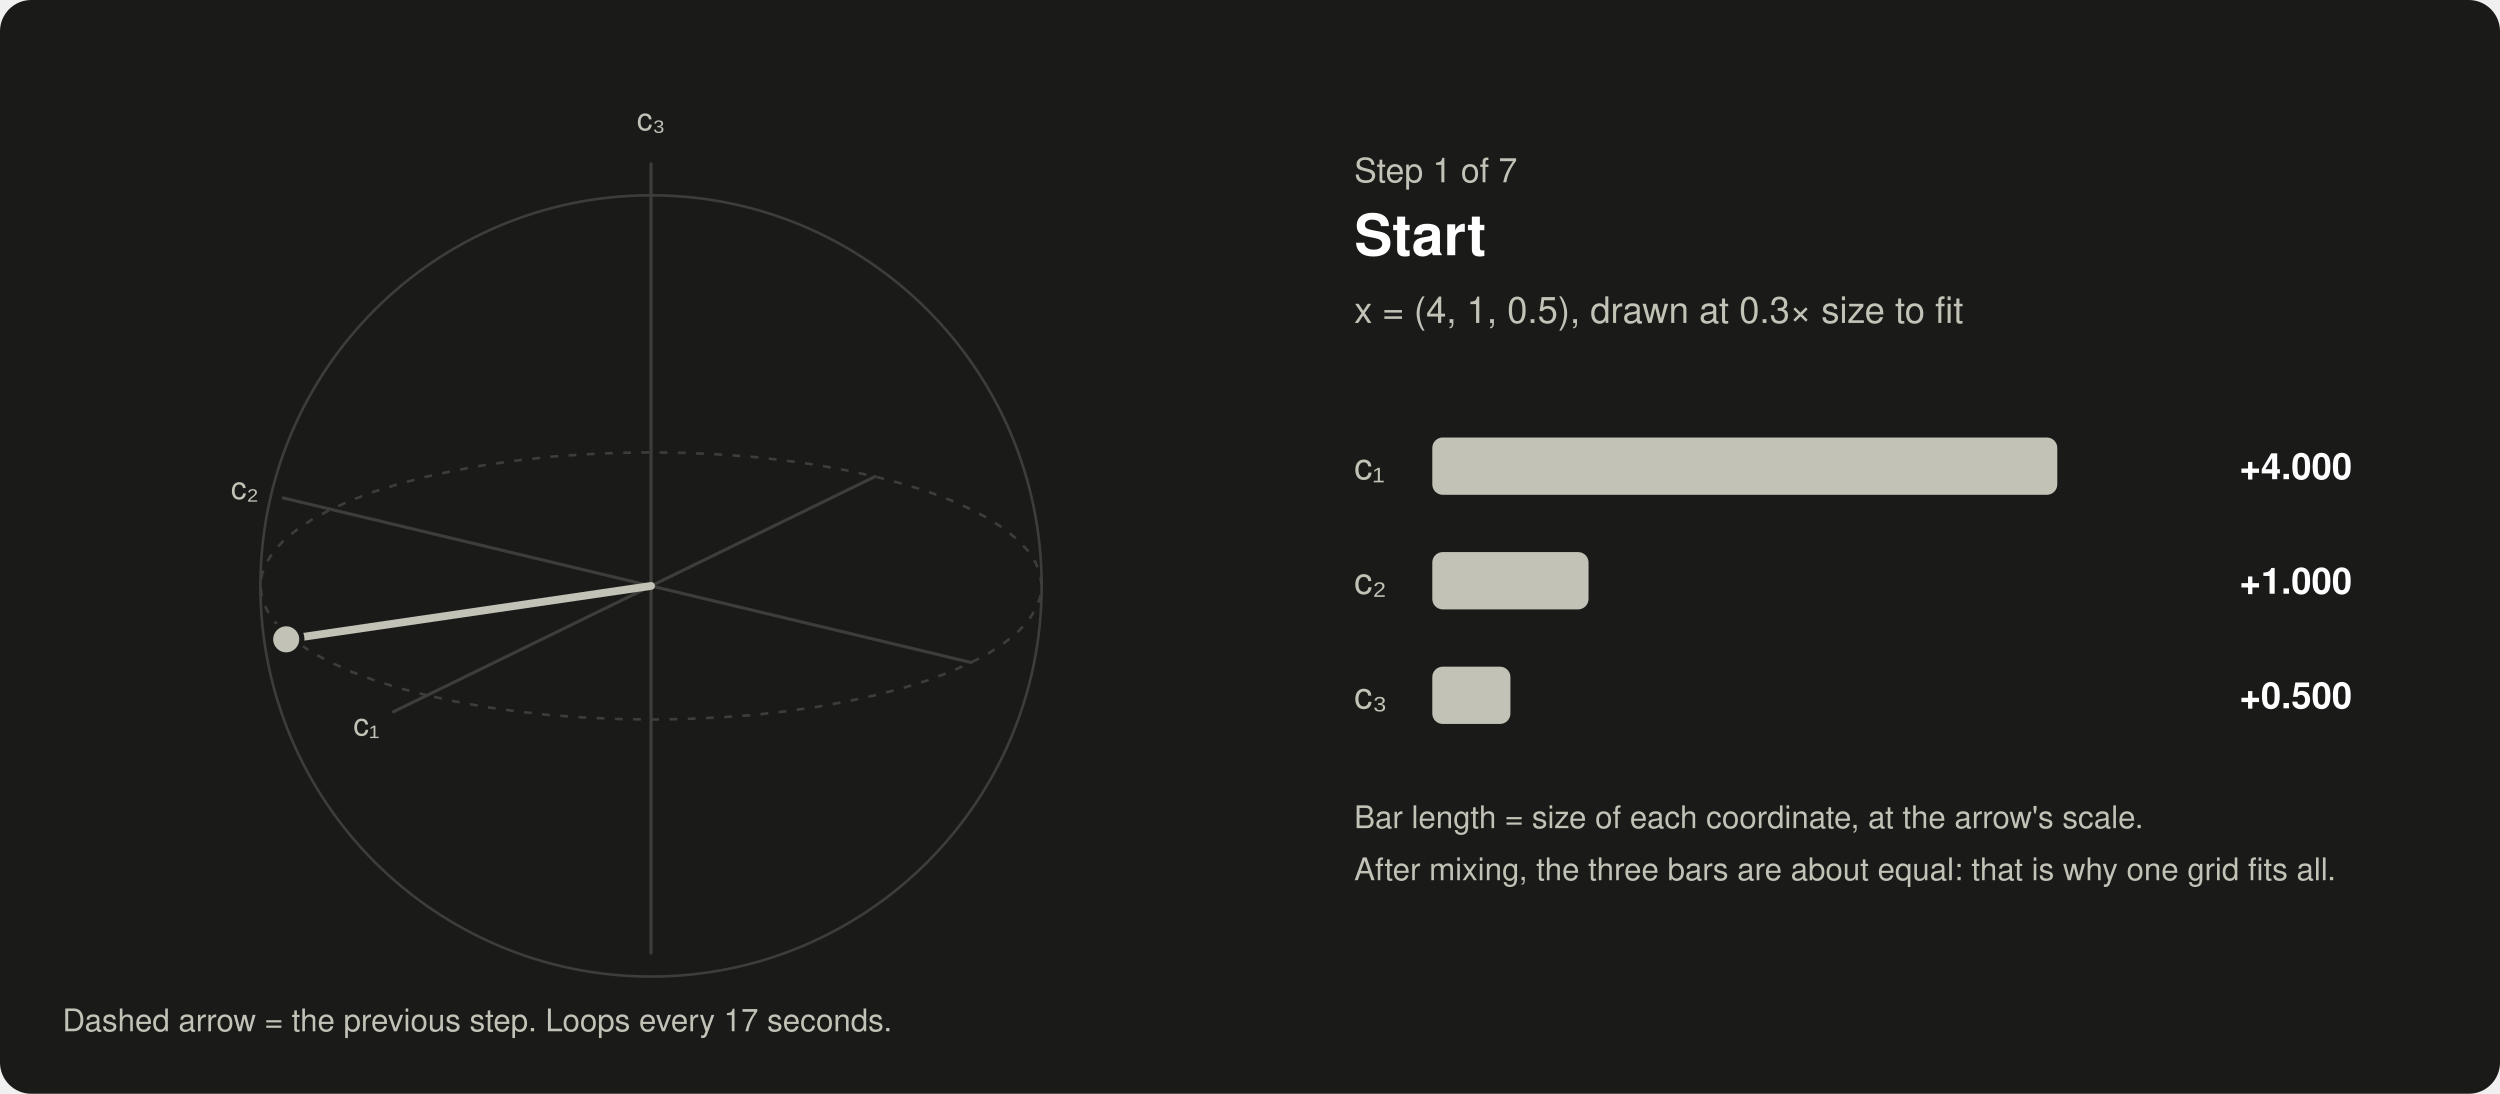
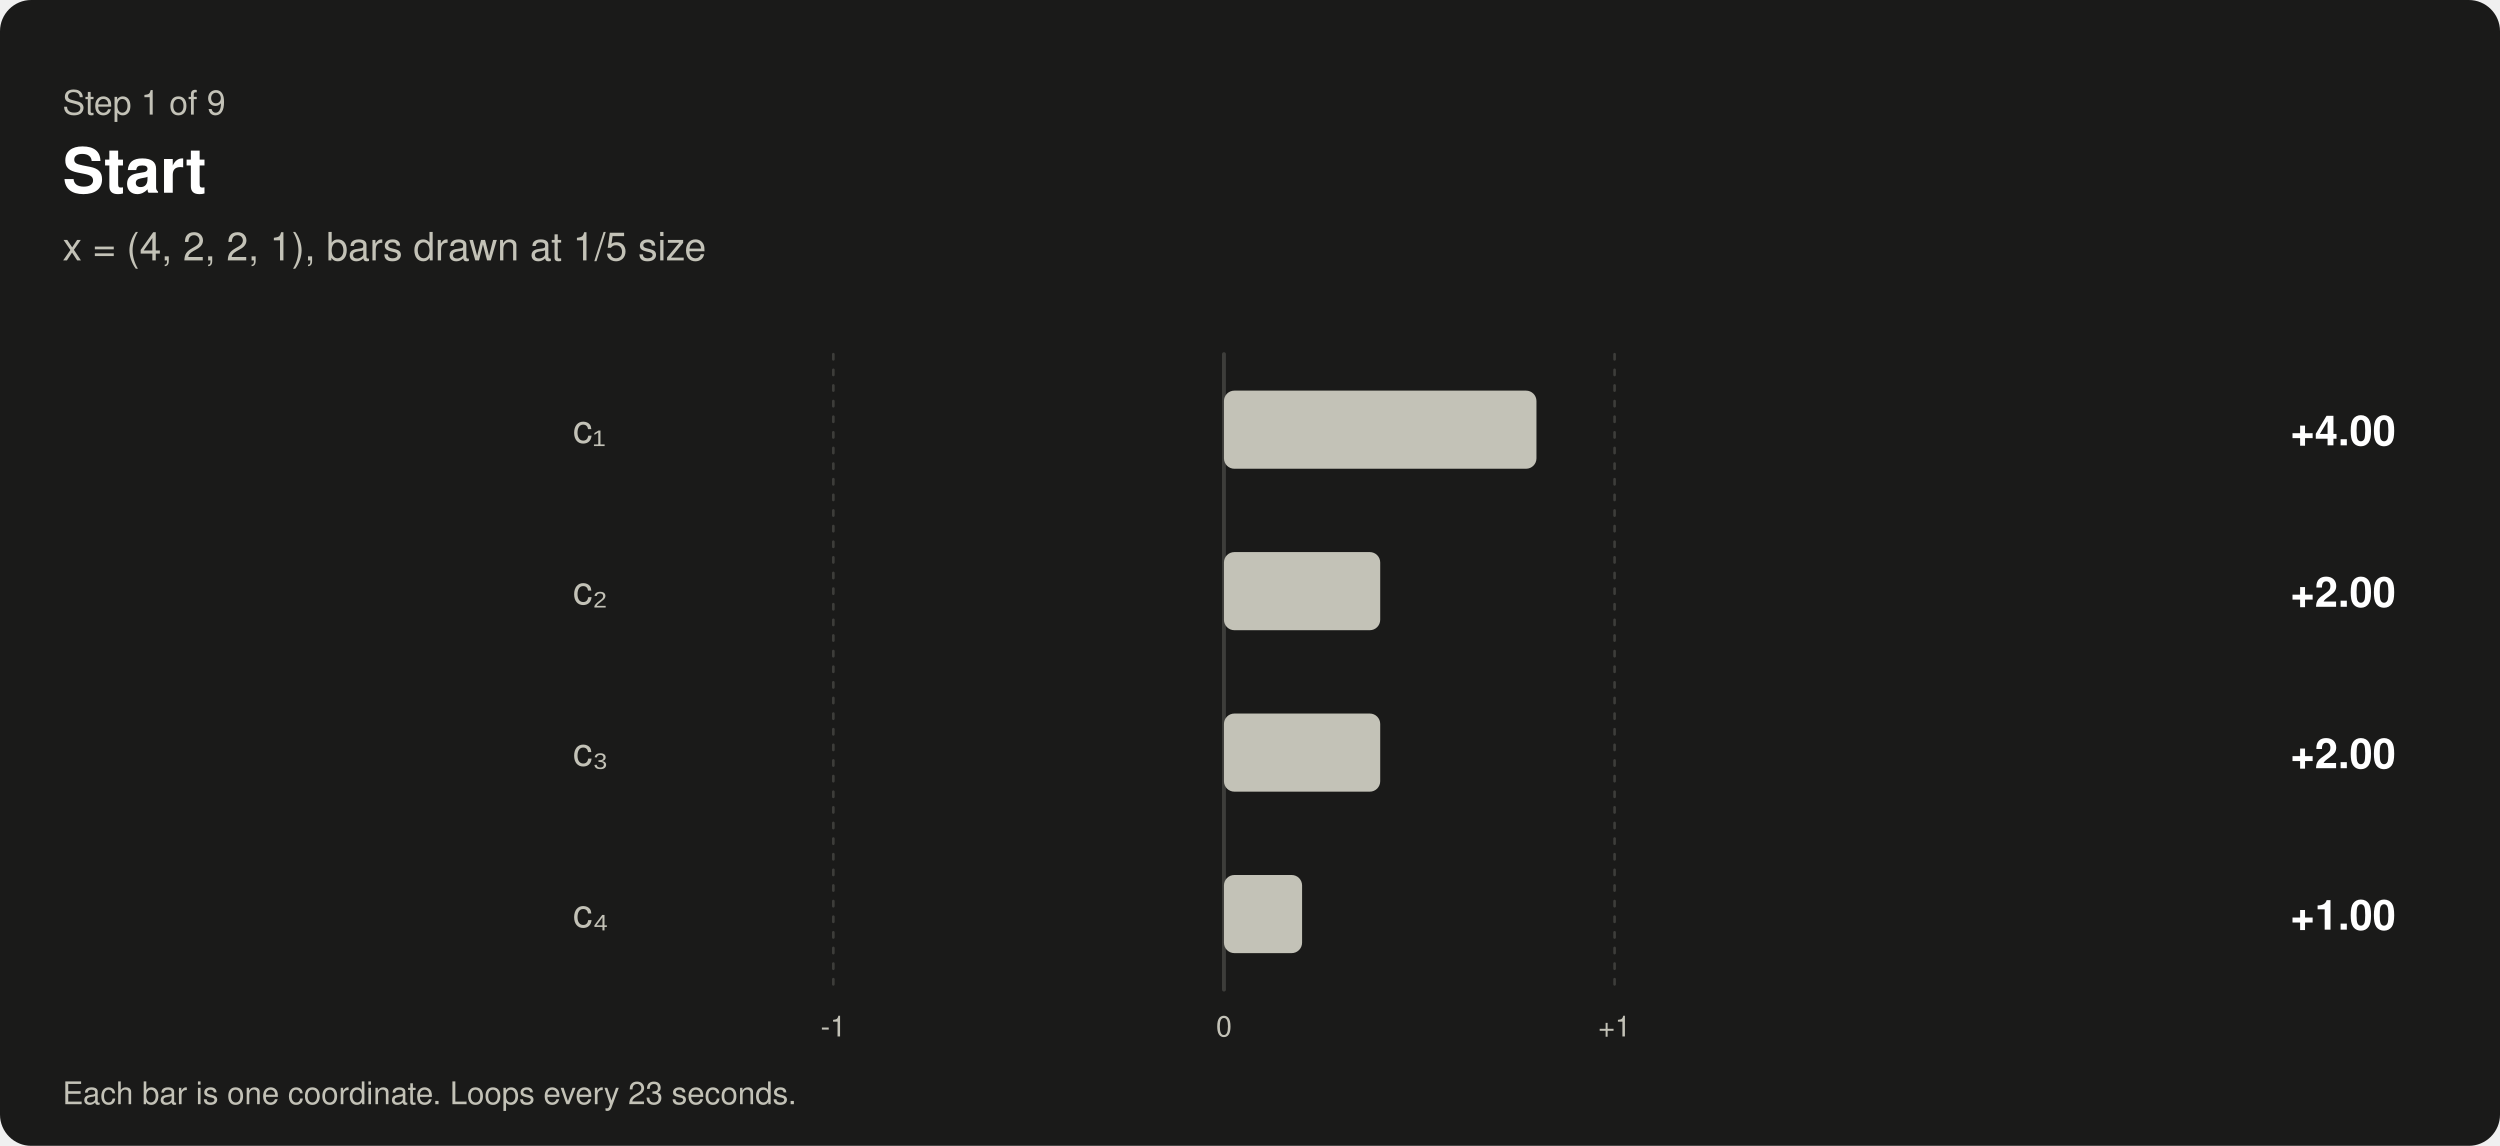
- <svg xmlns="http://www.w3.org/2000/svg" width="960" height="420" viewBox="0 0 960 420" font-family="-apple-system, BlinkMacSystemFont, 'Segoe UI', Helvetica, Arial, sans-serif" role="img">
-   <defs>
-     <marker id="head-text" viewBox="0 0 10 10" refX="8" refY="5" markerWidth="7" markerHeight="7" orient="auto-start-reverse">
-       <path d="M0,1 L9,5 L0,9 z" fill="#ffffff" />
-     </marker>
-     <marker id="head-text2" viewBox="0 0 10 10" refX="8" refY="5" markerWidth="7" markerHeight="7" orient="auto-start-reverse">
-       <path d="M0,1 L9,5 L0,9 z" fill="#c3c2b7" />
-     </marker>
-     <marker id="head-blue" viewBox="0 0 10 10" refX="8" refY="5" markerWidth="7" markerHeight="7" orient="auto-start-reverse">
-       <path d="M0,1 L9,5 L0,9 z" fill="#3987e5" />
-     </marker>
-     <marker id="head-orange" viewBox="0 0 10 10" refX="8" refY="5" markerWidth="7" markerHeight="7" orient="auto-start-reverse">
-       <path d="M0,1 L9,5 L0,9 z" fill="#d95926" />
-     </marker>
-     <marker id="head-aqua" viewBox="0 0 10 10" refX="8" refY="5" markerWidth="7" markerHeight="7" orient="auto-start-reverse">
-       <path d="M0,1 L9,5 L0,9 z" fill="#199e70" />
-     </marker>
-   </defs>
+ <svg xmlns="http://www.w3.org/2000/svg" width="960" height="440" viewBox="0 0 960 440" font-family="-apple-system, BlinkMacSystemFont, 'Segoe UI', Helvetica, Arial, sans-serif" role="img">
  <rect width="100%" height="100%" rx="12" fill="#1a1a19" />
-   <line x1="336.0" y1="183.0" x2="151.1" y2="273.3" stroke="#3d3d3a" stroke-width="1.2" stroke-linecap="round" />
-   <text x="140.7" y="282.4" font-size="12" font-weight="400" fill="#c3c2b7" text-anchor="middle">c₁</text>
-   <line x1="372.9" y1="254.4" x2="108.7" y2="191.2" stroke="#3d3d3a" stroke-width="1.2" stroke-linecap="round" />
-   <text x="94.0" y="191.6" font-size="12" font-weight="400" fill="#c3c2b7" text-anchor="middle">c₂</text>
-   <line x1="250.0" y1="366.0" x2="250.0" y2="62.9" stroke="#3d3d3a" stroke-width="1.2" stroke-linecap="round" />
-   <text x="250.0" y="50.0" font-size="12" font-weight="400" fill="#c3c2b7" text-anchor="middle">c₃</text>
-   <polyline points="164.0,267.0 153.6,264.3 143.9,261.3 135.1,258.0 127.1,254.4 120.1,250.7 114.1,246.7 109.0,242.5 105.1,238.3 102.3,233.9 100.6,229.5 100.0,225.0 100.6,220.5 102.3,216.1 105.1,211.7 109.0,207.5 114.1,203.3 120.1,199.3 127.1,195.6 135.1,192.0 143.9,188.7 153.6,185.7 164.0,183.0 175.0,180.6 186.6,178.5 198.7,176.8 211.2,175.4 224.0,174.5 236.9,173.9 250.0,173.7 263.1,173.9 276.0,174.5 288.8,175.4 301.3,176.8 313.4,178.5 325.0,180.6 336.0,183.0 346.4,185.7 356.1,188.7 364.9,192.0 372.9,195.6 379.9,199.3 385.9,203.3 391.0,207.5 394.9,211.7 397.7,216.1 399.4,220.5 400.0,225.0 399.4,229.5 397.7,233.9 394.9,238.3 391.0,242.5 385.9,246.7 379.9,250.7 372.9,254.4 364.9,258.0 356.1,261.3 346.4,264.3 336.0,267.0 325.0,269.4 313.4,271.5 301.3,273.2 288.8,274.6 276.0,275.5 263.1,276.1 250.0,276.3 236.9,276.1 224.0,275.5 211.2,274.6 198.7,273.2 186.6,271.5 175.0,269.4 164.0,267.0" fill="none" stroke="#3d3d3a" stroke-width="1" stroke-dasharray="3 4" />
-   <circle cx="250.0" cy="225.0" r="150" fill="none" stroke="#3d3d3a" stroke-width="1" />
+   <line x1="470.0" y1="136.0" x2="470.0" y2="380.0" stroke="#3d3d3a" stroke-width="1.5" stroke-linecap="round" />
+   <line x1="320.0" y1="136.0" x2="320.0" y2="380.0" stroke="#3d3d3a" stroke-width="1.0" stroke-linecap="round" stroke-dasharray="2 4" />
+   <text x="320.0" y="398.0" font-size="11" font-weight="400" fill="#c3c2b7" text-anchor="middle">-1</text>
+   <line x1="620.0" y1="136.0" x2="620.0" y2="380.0" stroke="#3d3d3a" stroke-width="1.0" stroke-linecap="round" stroke-dasharray="2 4" />
+   <text x="620.0" y="398.0" font-size="11" font-weight="400" fill="#c3c2b7" text-anchor="middle">+1</text>
+   <text x="470.0" y="398.0" font-size="11" font-weight="400" fill="#c3c2b7" text-anchor="middle">0</text>
  <g opacity="0">
-     <animate attributeName="opacity" dur="16.8s" repeatCount="indefinite" calcMode="discrete" keyTimes="0;0.143;0.286;0.429;0.571;0.714;0.857" values="0;0;0;0;0;1;1" />
-     <circle cx="406.7" cy="321.3" r="2" fill="#c3c2b7" />
-     <circle cx="406.7" cy="250.8" r="2" fill="#c3c2b7" />
-     <circle cx="406.7" cy="180.3" r="2" fill="#c3c2b7" />
-     <circle cx="406.7" cy="109.8" r="2" fill="#c3c2b7" />
-     <circle cx="345.2" cy="306.6" r="2" fill="#c3c2b7" />
-     <circle cx="345.2" cy="236.1" r="2" fill="#c3c2b7" />
-     <circle cx="345.2" cy="165.6" r="2" fill="#c3c2b7" />
-     <circle cx="345.2" cy="95.1" r="2" fill="#c3c2b7" />
-     <circle cx="283.8" cy="291.8" r="2" fill="#c3c2b7" />
-     <circle cx="283.8" cy="221.4" r="2" fill="#c3c2b7" />
-     <circle cx="283.8" cy="150.9" r="2" fill="#c3c2b7" />
-     <circle cx="283.8" cy="80.4" r="2" fill="#c3c2b7" />
-     <circle cx="222.4" cy="277.1" r="2" fill="#c3c2b7" />
-     <circle cx="222.4" cy="206.7" r="2" fill="#c3c2b7" />
-     <circle cx="222.4" cy="136.2" r="2" fill="#c3c2b7" />
-     <circle cx="222.4" cy="65.7" r="2" fill="#c3c2b7" />
-     <circle cx="363.7" cy="342.3" r="2" fill="#c3c2b7" />
-     <circle cx="363.7" cy="271.8" r="2" fill="#c3c2b7" />
-     <circle cx="363.7" cy="201.3" r="2" fill="#c3c2b7" />
-     <circle cx="363.7" cy="130.8" r="2" fill="#c3c2b7" />
-     <circle cx="302.2" cy="327.6" r="2" fill="#c3c2b7" />
-     <circle cx="302.2" cy="257.1" r="2" fill="#c3c2b7" />
-     <circle cx="302.2" cy="186.6" r="2" fill="#c3c2b7" />
-     <circle cx="302.2" cy="116.1" r="2" fill="#c3c2b7" />
-     <circle cx="240.8" cy="312.9" r="2" fill="#c3c2b7" />
-     <circle cx="240.8" cy="242.4" r="2" fill="#c3c2b7" />
-     <circle cx="240.8" cy="171.9" r="2" fill="#c3c2b7" />
-     <circle cx="240.8" cy="101.4" r="2" fill="#c3c2b7" />
-     <circle cx="179.4" cy="298.1" r="2" fill="#c3c2b7" />
-     <circle cx="179.4" cy="227.7" r="2" fill="#c3c2b7" />
-     <circle cx="179.4" cy="157.2" r="2" fill="#c3c2b7" />
-     <circle cx="179.4" cy="86.7" r="2" fill="#c3c2b7" />
-     <circle cx="320.6" cy="363.3" r="2" fill="#c3c2b7" />
-     <circle cx="320.6" cy="292.8" r="2" fill="#c3c2b7" />
-     <circle cx="320.6" cy="222.3" r="2" fill="#c3c2b7" />
-     <circle cx="320.6" cy="151.9" r="2" fill="#c3c2b7" />
-     <circle cx="259.2" cy="348.6" r="2" fill="#c3c2b7" />
-     <circle cx="259.2" cy="278.1" r="2" fill="#c3c2b7" />
-     <circle cx="259.2" cy="207.6" r="2" fill="#c3c2b7" />
-     <circle cx="259.2" cy="137.1" r="2" fill="#c3c2b7" />
-     <circle cx="197.8" cy="333.9" r="2" fill="#c3c2b7" />
-     <circle cx="197.8" cy="263.4" r="2" fill="#c3c2b7" />
-     <circle cx="197.8" cy="192.9" r="2" fill="#c3c2b7" />
-     <circle cx="197.8" cy="122.4" r="2" fill="#c3c2b7" />
-     <circle cx="136.3" cy="319.2" r="2" fill="#c3c2b7" />
-     <circle cx="136.3" cy="248.7" r="2" fill="#c3c2b7" />
-     <circle cx="136.3" cy="178.2" r="2" fill="#c3c2b7" />
-     <circle cx="136.3" cy="107.7" r="2" fill="#c3c2b7" />
-     <circle cx="277.6" cy="384.3" r="2" fill="#c3c2b7" />
-     <circle cx="277.6" cy="313.8" r="2" fill="#c3c2b7" />
-     <circle cx="277.6" cy="243.3" r="2" fill="#c3c2b7" />
-     <circle cx="277.6" cy="172.9" r="2" fill="#c3c2b7" />
-     <circle cx="216.2" cy="369.6" r="2" fill="#c3c2b7" />
-     <circle cx="216.2" cy="299.1" r="2" fill="#c3c2b7" />
-     <circle cx="216.2" cy="228.6" r="2" fill="#c3c2b7" />
-     <circle cx="216.2" cy="158.2" r="2" fill="#c3c2b7" />
-     <circle cx="154.8" cy="354.9" r="2" fill="#c3c2b7" />
-     <circle cx="154.8" cy="284.4" r="2" fill="#c3c2b7" />
-     <circle cx="154.8" cy="213.9" r="2" fill="#c3c2b7" />
-     <circle cx="154.8" cy="143.4" r="2" fill="#c3c2b7" />
-     <circle cx="93.3" cy="340.2" r="2" fill="#c3c2b7" />
-     <circle cx="93.3" cy="269.7" r="2" fill="#c3c2b7" />
-     <circle cx="93.3" cy="199.2" r="2" fill="#c3c2b7" />
-     <circle cx="93.3" cy="128.7" r="2" fill="#c3c2b7" />
-   </g>
-   <line x1="250.0" y1="225.0" x2="250.0" y2="225.0" stroke="#c3c2b7" stroke-width="1.4" stroke-dasharray="4 4" opacity="0.7">
-     <animate attributeName="x2" dur="16.8s" repeatCount="indefinite" calcMode="discrete" keyTimes="0;0.143;0.286;0.429;0.571;0.714;0.857" values="250.0;109.9;137.6;196.7;285.5;369.3;406.7" />
-     <animate attributeName="y2" dur="16.8s" repeatCount="indefinite" calcMode="discrete" keyTimes="0;0.143;0.286;0.429;0.571;0.714;0.857" values="225.0;245.5;241.4;289.5;82.7;134.2;109.8" />
-   </line>
-   <line x1="250.0" y1="225.0" x2="109.9" y2="245.5" stroke="#c3c2b7" stroke-width="3" stroke-linecap="round">
-     <animate attributeName="x2" dur="16.8s" repeatCount="indefinite" keyTimes="0;0.143;0.196;0.286;0.339;0.429;0.482;0.571;0.625;0.714;0.768;0.857;0.911;1" values="109.9;109.9;137.6;137.6;196.7;196.7;285.5;285.5;369.3;369.3;406.7;406.7;364.9;364.9" />
-     <animate attributeName="y2" dur="16.8s" repeatCount="indefinite" keyTimes="0;0.143;0.196;0.286;0.339;0.429;0.482;0.571;0.625;0.714;0.768;0.857;0.911;1" values="245.5;245.5;241.4;241.4;289.5;289.5;82.7;82.7;134.2;134.2;109.8;109.8;140.5;140.5" />
-     <animate attributeName="stroke" dur="16.8s" repeatCount="indefinite" calcMode="discrete" keyTimes="0;0.143;0.286;0.429;0.571;0.714;0.857" values="#c3c2b7;#3987e5;#3987e5;#3987e5;#3987e5;#d95926;#199e70" />
-   </line>
-   <circle cx="109.9" cy="245.5" r="6" fill="#c3c2b7" stroke="#1a1a19" stroke-width="2">
-     <animate attributeName="cx" dur="16.8s" repeatCount="indefinite" keyTimes="0;0.143;0.196;0.286;0.339;0.429;0.482;0.571;0.625;0.714;0.768;0.857;0.911;1" values="109.9;109.9;137.6;137.6;196.7;196.7;285.5;285.5;369.3;369.3;406.7;406.7;364.9;364.9" />
-     <animate attributeName="cy" dur="16.8s" repeatCount="indefinite" keyTimes="0;0.143;0.196;0.286;0.339;0.429;0.482;0.571;0.625;0.714;0.768;0.857;0.911;1" values="245.5;245.5;241.4;241.4;289.5;289.5;82.7;82.7;134.2;134.2;109.8;109.8;140.5;140.5" />
-     <animate attributeName="fill" dur="16.8s" repeatCount="indefinite" calcMode="discrete" keyTimes="0;0.143;0.286;0.429;0.571;0.714;0.857" values="#c3c2b7;#3987e5;#3987e5;#3987e5;#3987e5;#d95926;#199e70" />
-   </circle>
-   <g opacity="1">
-     <animate attributeName="opacity" dur="16.8s" repeatCount="indefinite" calcMode="discrete" keyTimes="0;0.143;0.286;0.429;0.571;0.714;0.857" values="1;0;0;0;0;0;0" />
-     <text x="520.0" y="70.0" font-size="13" font-weight="400" fill="#c3c2b7" text-anchor="start">Step 1 of 7</text>
-     <text x="520.0" y="98.0" font-size="22" font-weight="700" fill="#ffffff" text-anchor="start">Start</text>
-     <text x="520.0" y="124.0" font-size="14" font-weight="400" fill="#c3c2b7" text-anchor="start">x = (4, 1, 0.5), drawn at 0.3× size to fit</text>
-     <text x="860.0" y="184.0" font-size="14" font-weight="600" fill="#ffffff" text-anchor="start">+4.000</text>
-     <text x="860.0" y="228.0" font-size="14" font-weight="600" fill="#ffffff" text-anchor="start">+1.000</text>
-     <text x="860.0" y="272.0" font-size="14" font-weight="600" fill="#ffffff" text-anchor="start">+0.500</text>
+     <animate attributeName="opacity" dur="23.4s" repeatCount="indefinite" calcMode="discrete" keyTimes="0;0.111;0.222;0.333;0.444;0.556;0.667;0.778;0.889" values="0;0;0;0;0;0;0;1;1" />
+     <line x1="380.0" y1="136" x2="380.0" y2="380" stroke="#d95926" stroke-width="1.2" stroke-dasharray="4 3" />
+     <line x1="440.0" y1="136" x2="440.0" y2="380" stroke="#d95926" stroke-width="1.2" stroke-dasharray="4 3" />
+     <line x1="500.0" y1="136" x2="500.0" y2="380" stroke="#d95926" stroke-width="1.2" stroke-dasharray="4 3" />
+     <line x1="560.0" y1="136" x2="560.0" y2="380" stroke="#d95926" stroke-width="1.2" stroke-dasharray="4 3" />
  </g>
  <g opacity="0">
-     <animate attributeName="opacity" dur="16.8s" repeatCount="indefinite" calcMode="discrete" keyTimes="0;0.143;0.286;0.429;0.571;0.714;0.857" values="0;1;0;0;0;0;0" />
-     <text x="520.0" y="70.0" font-size="13" font-weight="400" fill="#c3c2b7" text-anchor="start">Step 2 of 7</text>
-     <text x="520.0" y="98.0" font-size="22" font-weight="700" fill="#3987e5" text-anchor="start">Normalize</text>
-     <text x="520.0" y="124.0" font-size="14" font-weight="400" fill="#c3c2b7" text-anchor="start">u = x / ‖x‖: length 4.153 becomes 1</text>
-     <text x="860.0" y="184.0" font-size="14" font-weight="600" fill="#ffffff" text-anchor="start">+0.963</text>
-     <text x="860.0" y="228.0" font-size="14" font-weight="600" fill="#ffffff" text-anchor="start">+0.241</text>
-     <text x="860.0" y="272.0" font-size="14" font-weight="600" fill="#ffffff" text-anchor="start">+0.120</text>
+     <animate attributeName="opacity" dur="23.4s" repeatCount="indefinite" calcMode="discrete" keyTimes="0;0.111;0.222;0.333;0.444;0.556;0.667;0.778;0.889" values="0;0;0;0;0;0;0;1;1" />
+     <rect x="470.0" y="147" width="75.0" height="36" rx="5" fill="none" stroke="#ffffff" stroke-width="1.2" stroke-dasharray="3 2" />
+     <rect x="395.0" y="209" width="75.0" height="36" rx="5" fill="none" stroke="#ffffff" stroke-width="1.2" stroke-dasharray="3 2" />
+     <rect x="470.0" y="271" width="105.0" height="36" rx="5" fill="none" stroke="#ffffff" stroke-width="1.2" stroke-dasharray="3 2" />
+     <rect x="470.0" y="333" width="15.0" height="36" rx="5" fill="none" stroke="#ffffff" stroke-width="1.2" stroke-dasharray="3 2" />
+   </g>
+   <rect x="470.0" y="150" width="120.0" height="30" rx="4" fill="#c3c2b7">
+     <animate attributeName="x" dur="23.4s" repeatCount="indefinite" keyTimes="0;0.111;0.154;0.222;0.265;0.333;0.376;0.444;0.487;0.556;0.598;0.667;0.709;0.778;0.821;0.889;0.932;1" values="470.0;470.0;470.0;470.0;470.0;470.0;470.0;470.0;410.0;410.0;320.0;320.0;395.0;395.0;380.0;380.0;387.5;387.5" />
+     <animate attributeName="width" dur="23.4s" repeatCount="indefinite" keyTimes="0;0.111;0.154;0.222;0.265;0.333;0.376;0.444;0.487;0.556;0.598;0.667;0.709;0.778;0.821;0.889;0.932;1" values="120.0;120.0;120.0;120.0;120.0;120.0;120.0;120.0;60.0;60.0;150.0;150.0;75.0;75.0;90.0;90.0;82.5;82.5" />
+     <animate attributeName="y" dur="23.4s" repeatCount="indefinite" keyTimes="0;0.111;0.154;0.222;0.265;0.333;0.376;0.444;0.487;0.556;0.598;0.667;0.709;0.778;0.821;0.889;0.932;1" values="150.0;150.0;150.0;150.0;150.0;150.0;212.0;212.0;212.0;212.0;212.0;212.0;212.0;212.0;212.0;212.0;212.0;212.0" />
+     <animate attributeName="fill" dur="23.4s" repeatCount="indefinite" calcMode="discrete" keyTimes="0;0.111;0.222;0.333;0.444;0.556;0.667;0.778;0.889" values="#c3c2b7;#3987e5;#3987e5;#3987e5;#3987e5;#3987e5;#3987e5;#d95926;#199e70" />
+   </rect>
+   <rect x="470.0" y="212" width="60.0" height="30" rx="4" fill="#c3c2b7">
+     <animate attributeName="x" dur="23.4s" repeatCount="indefinite" keyTimes="0;0.111;0.154;0.222;0.265;0.333;0.376;0.444;0.487;0.556;0.598;0.667;0.709;0.778;0.821;0.889;0.932;1" values="470.0;470.0;470.0;470.0;410.0;410.0;410.0;410.0;440.0;440.0;470.0;470.0;470.0;470.0;470.0;470.0;470.0;470.0" />
+     <animate attributeName="width" dur="23.4s" repeatCount="indefinite" keyTimes="0;0.111;0.154;0.222;0.265;0.333;0.376;0.444;0.487;0.556;0.598;0.667;0.709;0.778;0.821;0.889;0.932;1" values="60.0;60.0;60.0;60.0;60.0;60.0;60.0;60.0;30.0;30.0;210.0;210.0;105.0;105.0;90.0;90.0;112.5;112.5" />
+     <animate attributeName="y" dur="23.4s" repeatCount="indefinite" keyTimes="0;0.111;0.154;0.222;0.265;0.333;0.376;0.444;0.487;0.556;0.598;0.667;0.709;0.778;0.821;0.889;0.932;1" values="212.0;212.0;212.0;212.0;212.0;212.0;274.0;274.0;274.0;274.0;274.0;274.0;274.0;274.0;274.0;274.0;274.0;274.0" />
+     <animate attributeName="fill" dur="23.4s" repeatCount="indefinite" calcMode="discrete" keyTimes="0;0.111;0.222;0.333;0.444;0.556;0.667;0.778;0.889" values="#c3c2b7;#3987e5;#3987e5;#3987e5;#3987e5;#3987e5;#3987e5;#d95926;#199e70" />
+   </rect>
+   <rect x="470.0" y="274" width="60.0" height="30" rx="4" fill="#c3c2b7">
+     <animate attributeName="x" dur="23.4s" repeatCount="indefinite" keyTimes="0;0.111;0.154;0.222;0.265;0.333;0.376;0.444;0.487;0.556;0.598;0.667;0.709;0.778;0.821;0.889;0.932;1" values="470.0;470.0;470.0;470.0;470.0;470.0;470.0;470.0;470.0;470.0;470.0;470.0;470.0;470.0;470.0;470.0;470.0;470.0" />
+     <animate attributeName="width" dur="23.4s" repeatCount="indefinite" keyTimes="0;0.111;0.154;0.222;0.265;0.333;0.376;0.444;0.487;0.556;0.598;0.667;0.709;0.778;0.821;0.889;0.932;1" values="60.0;60.0;60.0;60.0;60.0;60.0;60.0;60.0;180.0;180.0;150.0;150.0;75.0;75.0;90.0;90.0;67.5;67.5" />
+     <animate attributeName="y" dur="23.4s" repeatCount="indefinite" keyTimes="0;0.111;0.154;0.222;0.265;0.333;0.376;0.444;0.487;0.556;0.598;0.667;0.709;0.778;0.821;0.889;0.932;1" values="274.0;274.0;274.0;274.0;274.0;274.0;150.0;150.0;150.0;150.0;150.0;150.0;150.0;150.0;150.0;150.0;150.0;150.0" />
+     <animate attributeName="fill" dur="23.4s" repeatCount="indefinite" calcMode="discrete" keyTimes="0;0.111;0.222;0.333;0.444;0.556;0.667;0.778;0.889" values="#c3c2b7;#3987e5;#3987e5;#3987e5;#3987e5;#3987e5;#3987e5;#d95926;#199e70" />
+   </rect>
+   <rect x="470.0" y="336" width="30.0" height="30" rx="4" fill="#c3c2b7">
+     <animate attributeName="x" dur="23.4s" repeatCount="indefinite" keyTimes="0;0.111;0.154;0.222;0.265;0.333;0.376;0.444;0.487;0.556;0.598;0.667;0.709;0.778;0.821;0.889;0.932;1" values="470.0;470.0;470.0;470.0;470.0;470.0;470.0;470.0;380.0;380.0;470.0;470.0;470.0;470.0;470.0;470.0;470.0;470.0" />
+     <animate attributeName="width" dur="23.4s" repeatCount="indefinite" keyTimes="0;0.111;0.154;0.222;0.265;0.333;0.376;0.444;0.487;0.556;0.598;0.667;0.709;0.778;0.821;0.889;0.932;1" values="30.0;30.0;30.0;30.0;30.0;30.0;30.0;30.0;90.0;90.0;30.0;30.0;15.0;15.0;30.0;30.0;22.5;22.5" />
+     <animate attributeName="y" dur="23.4s" repeatCount="indefinite" keyTimes="0;0.111;0.154;0.222;0.265;0.333;0.376;0.444;0.487;0.556;0.598;0.667;0.709;0.778;0.821;0.889;0.932;1" values="336.0;336.0;336.0;336.0;336.0;336.0;336.0;336.0;336.0;336.0;336.0;336.0;336.0;336.0;336.0;336.0;336.0;336.0" />
+     <animate attributeName="fill" dur="23.4s" repeatCount="indefinite" calcMode="discrete" keyTimes="0;0.111;0.222;0.333;0.444;0.556;0.667;0.778;0.889" values="#c3c2b7;#3987e5;#3987e5;#3987e5;#3987e5;#3987e5;#3987e5;#d95926;#199e70" />
+   </rect>
+   <text x="220.0" y="170.0" font-size="15" font-weight="400" fill="#c3c2b7" text-anchor="start">c₁</text>
+   <text x="220.0" y="232.0" font-size="15" font-weight="400" fill="#c3c2b7" text-anchor="start">c₂</text>
+   <text x="220.0" y="294.0" font-size="15" font-weight="400" fill="#c3c2b7" text-anchor="start">c₃</text>
+   <text x="220.0" y="356.0" font-size="15" font-weight="400" fill="#c3c2b7" text-anchor="start">c₄</text>
+   <g opacity="0">
+     <animate attributeName="opacity" dur="23.4s" repeatCount="indefinite" calcMode="discrete" keyTimes="0;0.111;0.222;0.333;0.444;0.556;0.667;0.778;0.889" values="0;0;0;0;1;0;0;0;0" />
+     <path d="M214,165.0 H200 V227.0 H214" fill="none" stroke="#3987e5" stroke-width="2" />
+     <path d="M196,289.0 H182 V351.0 H196" fill="none" stroke="#3987e5" stroke-width="2" />
  </g>
  <g opacity="0">
-     <animate attributeName="opacity" dur="16.8s" repeatCount="indefinite" calcMode="discrete" keyTimes="0;0.143;0.286;0.429;0.571;0.714;0.857" values="0;0;1;0;0;0;0" />
-     <text x="520.0" y="70.0" font-size="13" font-weight="400" fill="#c3c2b7" text-anchor="start">Step 3 of 7</text>
-     <text x="520.0" y="98.0" font-size="22" font-weight="700" fill="#3987e5" text-anchor="start">Flip signs</text>
-     <text x="520.0" y="124.0" font-size="14" font-weight="400" fill="#c3c2b7" text-anchor="start">S·u: multiply by (+1, −1, −1)</text>
-     <text x="860.0" y="184.0" font-size="14" font-weight="600" fill="#ffffff" text-anchor="start">+0.963</text>
-     <text x="860.0" y="228.0" font-size="14" font-weight="600" fill="#ffffff" text-anchor="start">-0.241</text>
-     <text x="860.0" y="272.0" font-size="14" font-weight="600" fill="#ffffff" text-anchor="start">-0.120</text>
+     <animate attributeName="opacity" dur="23.4s" repeatCount="indefinite" calcMode="discrete" keyTimes="0;0.111;0.222;0.333;0.444;0.556;0.667;0.778;0.889" values="0;0;0;0;0;1;0;0;0" />
+     <path d="M214,165.0 H200 V289.0 H214" fill="none" stroke="#3987e5" stroke-width="2" />
+     <path d="M196,227.0 H182 V351.0 H196" fill="none" stroke="#3987e5" stroke-width="2" />
+   </g>
+   <g opacity="1">
+     <animate attributeName="opacity" dur="23.4s" repeatCount="indefinite" calcMode="discrete" keyTimes="0;0.111;0.222;0.333;0.444;0.556;0.667;0.778;0.889" values="1;0;0;0;0;0;0;0;0" />
+     <text x="24.0" y="44.0" font-size="13" font-weight="400" fill="#c3c2b7" text-anchor="start">Step 1 of 9</text>
+     <text x="24.0" y="74.0" font-size="24" font-weight="700" fill="#ffffff" text-anchor="start">Start</text>
+     <text x="24.0" y="100.0" font-size="15" font-weight="400" fill="#c3c2b7" text-anchor="start">x = (4, 2, 2, 1), bars drawn at 1/5 size</text>
+     <text x="920.0" y="171.0" font-size="16" font-weight="600" fill="#ffffff" text-anchor="end">+4.00</text>
+     <text x="920.0" y="233.0" font-size="16" font-weight="600" fill="#ffffff" text-anchor="end">+2.00</text>
+     <text x="920.0" y="295.0" font-size="16" font-weight="600" fill="#ffffff" text-anchor="end">+2.00</text>
+     <text x="920.0" y="357.0" font-size="16" font-weight="600" fill="#ffffff" text-anchor="end">+1.00</text>
  </g>
  <g opacity="0">
-     <animate attributeName="opacity" dur="16.8s" repeatCount="indefinite" calcMode="discrete" keyTimes="0;0.143;0.286;0.429;0.571;0.714;0.857" values="0;0;0;1;0;0;0" />
-     <text x="520.0" y="70.0" font-size="13" font-weight="400" fill="#c3c2b7" text-anchor="start">Step 4 of 7</text>
-     <text x="520.0" y="98.0" font-size="22" font-weight="700" fill="#3987e5" text-anchor="start">Shuffle</text>
-     <text x="520.0" y="124.0" font-size="14" font-weight="400" fill="#c3c2b7" text-anchor="start">P·S·u: each coordinate moves to a new slot</text>
-     <text x="860.0" y="184.0" font-size="14" font-weight="600" fill="#ffffff" text-anchor="start">-0.241</text>
-     <text x="860.0" y="228.0" font-size="14" font-weight="600" fill="#ffffff" text-anchor="start">-0.120</text>
-     <text x="860.0" y="272.0" font-size="14" font-weight="600" fill="#ffffff" text-anchor="start">+0.963</text>
+     <animate attributeName="opacity" dur="23.4s" repeatCount="indefinite" calcMode="discrete" keyTimes="0;0.111;0.222;0.333;0.444;0.556;0.667;0.778;0.889" values="0;1;0;0;0;0;0;0;0" />
+     <text x="24.0" y="44.0" font-size="13" font-weight="400" fill="#c3c2b7" text-anchor="start">Step 2 of 9</text>
+     <text x="24.0" y="74.0" font-size="24" font-weight="700" fill="#3987e5" text-anchor="start">1. Normalize</text>
+     <text x="24.0" y="100.0" font-size="15" font-weight="400" fill="#c3c2b7" text-anchor="start">u = x / ‖x‖ = x / 5, so the length is 1</text>
+     <text x="920.0" y="171.0" font-size="16" font-weight="600" fill="#ffffff" text-anchor="end">+0.80</text>
+     <text x="920.0" y="233.0" font-size="16" font-weight="600" fill="#ffffff" text-anchor="end">+0.40</text>
+     <text x="920.0" y="295.0" font-size="16" font-weight="600" fill="#ffffff" text-anchor="end">+0.40</text>
+     <text x="920.0" y="357.0" font-size="16" font-weight="600" fill="#ffffff" text-anchor="end">+0.20</text>
  </g>
  <g opacity="0">
-     <animate attributeName="opacity" dur="16.8s" repeatCount="indefinite" calcMode="discrete" keyTimes="0;0.143;0.286;0.429;0.571;0.714;0.857" values="0;0;0;0;1;0;0" />
-     <text x="520.0" y="70.0" font-size="13" font-weight="400" fill="#c3c2b7" text-anchor="start">Step 5 of 7</text>
-     <text x="520.0" y="98.0" font-size="22" font-weight="700" fill="#3987e5" text-anchor="start">Mix</text>
-     <text x="520.0" y="124.0" font-size="14" font-weight="400" fill="#c3c2b7" text-anchor="start">y = H·P·S·u: coordinates blend and even out</text>
-     <text x="860.0" y="184.0" font-size="14" font-weight="600" fill="#ffffff" text-anchor="start">-0.642</text>
-     <text x="860.0" y="228.0" font-size="14" font-weight="600" fill="#ffffff" text-anchor="start">-0.522</text>
-     <text x="860.0" y="272.0" font-size="14" font-weight="600" fill="#ffffff" text-anchor="start">+0.562</text>
+     <animate attributeName="opacity" dur="23.4s" repeatCount="indefinite" calcMode="discrete" keyTimes="0;0.111;0.222;0.333;0.444;0.556;0.667;0.778;0.889" values="0;0;1;0;0;0;0;0;0" />
+     <text x="24.0" y="44.0" font-size="13" font-weight="400" fill="#c3c2b7" text-anchor="start">Step 3 of 9</text>
+     <text x="24.0" y="74.0" font-size="24" font-weight="700" fill="#3987e5" text-anchor="start">2. Flip signs</text>
+     <text x="24.0" y="100.0" font-size="15" font-weight="400" fill="#c3c2b7" text-anchor="start">multiply by random signs (+1, −1, +1, +1)</text>
+     <text x="920.0" y="171.0" font-size="16" font-weight="600" fill="#ffffff" text-anchor="end">+0.80</text>
+     <text x="920.0" y="233.0" font-size="16" font-weight="600" fill="#ffffff" text-anchor="end">-0.40</text>
+     <text x="920.0" y="295.0" font-size="16" font-weight="600" fill="#ffffff" text-anchor="end">+0.40</text>
+     <text x="920.0" y="357.0" font-size="16" font-weight="600" fill="#ffffff" text-anchor="end">+0.20</text>
  </g>
  <g opacity="0">
-     <animate attributeName="opacity" dur="16.8s" repeatCount="indefinite" calcMode="discrete" keyTimes="0;0.143;0.286;0.429;0.571;0.714;0.857" values="0;0;0;0;0;1;0" />
-     <text x="520.0" y="70.0" font-size="13" font-weight="400" fill="#c3c2b7" text-anchor="start">Step 6 of 7</text>
-     <text x="520.0" y="98.0" font-size="22" font-weight="700" fill="#d95926" text-anchor="start">Snap to grid</text>
-     <text x="520.0" y="124.0" font-size="14" font-weight="400" fill="#c3c2b7" text-anchor="start">p: each coordinate rounds to a grid level</text>
-     <text x="860.0" y="184.0" font-size="14" font-weight="600" fill="#ffffff" text-anchor="start">-0.750</text>
-     <text x="860.0" y="228.0" font-size="14" font-weight="600" fill="#ffffff" text-anchor="start">-0.750</text>
-     <text x="860.0" y="272.0" font-size="14" font-weight="600" fill="#ffffff" text-anchor="start">+0.750</text>
+     <animate attributeName="opacity" dur="23.4s" repeatCount="indefinite" calcMode="discrete" keyTimes="0;0.111;0.222;0.333;0.444;0.556;0.667;0.778;0.889" values="0;0;0;1;0;0;0;0;0" />
+     <text x="24.0" y="44.0" font-size="13" font-weight="400" fill="#c3c2b7" text-anchor="start">Step 4 of 9</text>
+     <text x="24.0" y="74.0" font-size="24" font-weight="700" fill="#3987e5" text-anchor="start">3. Shuffle</text>
+     <text x="24.0" y="100.0" font-size="15" font-weight="400" fill="#c3c2b7" text-anchor="start">new order: old c₃, c₁, c₂, c₄</text>
+     <text x="920.0" y="171.0" font-size="16" font-weight="600" fill="#ffffff" text-anchor="end">+0.40</text>
+     <text x="920.0" y="233.0" font-size="16" font-weight="600" fill="#ffffff" text-anchor="end">+0.80</text>
+     <text x="920.0" y="295.0" font-size="16" font-weight="600" fill="#ffffff" text-anchor="end">-0.40</text>
+     <text x="920.0" y="357.0" font-size="16" font-weight="600" fill="#ffffff" text-anchor="end">+0.20</text>
  </g>
  <g opacity="0">
-     <animate attributeName="opacity" dur="16.8s" repeatCount="indefinite" calcMode="discrete" keyTimes="0;0.143;0.286;0.429;0.571;0.714;0.857" values="0;0;0;0;0;0;1" />
-     <text x="520.0" y="70.0" font-size="13" font-weight="400" fill="#c3c2b7" text-anchor="start">Step 7 of 7</text>
-     <text x="520.0" y="98.0" font-size="22" font-weight="700" fill="#199e70" text-anchor="start">Add correction</text>
-     <text x="520.0" y="124.0" font-size="14" font-weight="400" fill="#c3c2b7" text-anchor="start">r = p + ê: a codebook entry fixes the leftover</text>
-     <text x="860.0" y="184.0" font-size="14" font-weight="600" fill="#ffffff" text-anchor="start">-0.550</text>
-     <text x="860.0" y="228.0" font-size="14" font-weight="600" fill="#ffffff" text-anchor="start">-0.550</text>
-     <text x="860.0" y="272.0" font-size="14" font-weight="600" fill="#ffffff" text-anchor="start">+0.550</text>
+     <animate attributeName="opacity" dur="23.4s" repeatCount="indefinite" calcMode="discrete" keyTimes="0;0.111;0.222;0.333;0.444;0.556;0.667;0.778;0.889" values="0;0;0;0;1;0;0;0;0" />
+     <text x="24.0" y="44.0" font-size="13" font-weight="400" fill="#c3c2b7" text-anchor="start">Step 5 of 9</text>
+     <text x="24.0" y="74.0" font-size="24" font-weight="700" fill="#3987e5" text-anchor="start">4. FWHT pass 1 (h = 1)</text>
+     <text x="24.0" y="100.0" font-size="15" font-weight="400" fill="#c3c2b7" text-anchor="start">pairs (c₁, c₂) and (c₃, c₄): (a, b) becomes (a + b, a − b)</text>
+     <text x="920.0" y="171.0" font-size="16" font-weight="600" fill="#ffffff" text-anchor="end">+1.20</text>
+     <text x="920.0" y="233.0" font-size="16" font-weight="600" fill="#ffffff" text-anchor="end">-0.40</text>
+     <text x="920.0" y="295.0" font-size="16" font-weight="600" fill="#ffffff" text-anchor="end">-0.20</text>
+     <text x="920.0" y="357.0" font-size="16" font-weight="600" fill="#ffffff" text-anchor="end">-0.60</text>
  </g>
-   <text x="520.0" y="184.0" font-size="14" font-weight="400" fill="#c3c2b7" text-anchor="start">c₁</text>
-   <rect x="550" y="168" width="240.0" height="22" rx="4" fill="#c3c2b7">
-     <animate attributeName="width" dur="16.8s" repeatCount="indefinite" keyTimes="0;0.143;0.196;0.286;0.339;0.429;0.482;0.571;0.625;0.714;0.768;0.857;0.911;1" values="240.0;240.0;192.6;192.6;192.6;192.6;48.2;48.2;128.4;128.4;150.0;150.0;110.0;110.0" />
-     <animate attributeName="fill" dur="16.8s" repeatCount="indefinite" calcMode="discrete" keyTimes="0;0.143;0.286;0.429;0.571;0.714;0.857" values="#c3c2b7;#3987e5;#3987e5;#3987e5;#3987e5;#d95926;#199e70" />
-   </rect>
-   <text x="520.0" y="228.0" font-size="14" font-weight="400" fill="#c3c2b7" text-anchor="start">c₂</text>
-   <rect x="550" y="212" width="60.0" height="22" rx="4" fill="#c3c2b7">
-     <animate attributeName="width" dur="16.8s" repeatCount="indefinite" keyTimes="0;0.143;0.196;0.286;0.339;0.429;0.482;0.571;0.625;0.714;0.768;0.857;0.911;1" values="60.0;60.0;48.2;48.2;48.2;48.2;24.1;24.1;104.3;104.3;150.0;150.0;110.0;110.0" />
-     <animate attributeName="fill" dur="16.8s" repeatCount="indefinite" calcMode="discrete" keyTimes="0;0.143;0.286;0.429;0.571;0.714;0.857" values="#c3c2b7;#3987e5;#3987e5;#3987e5;#3987e5;#d95926;#199e70" />
-   </rect>
-   <text x="520.0" y="272.0" font-size="14" font-weight="400" fill="#c3c2b7" text-anchor="start">c₃</text>
-   <rect x="550" y="256" width="30.0" height="22" rx="4" fill="#c3c2b7">
-     <animate attributeName="width" dur="16.8s" repeatCount="indefinite" keyTimes="0;0.143;0.196;0.286;0.339;0.429;0.482;0.571;0.625;0.714;0.768;0.857;0.911;1" values="30.0;30.0;24.1;24.1;24.1;24.1;192.6;192.6;112.4;112.4;150.0;150.0;110.0;110.0" />
-     <animate attributeName="fill" dur="16.8s" repeatCount="indefinite" calcMode="discrete" keyTimes="0;0.143;0.286;0.429;0.571;0.714;0.857" values="#c3c2b7;#3987e5;#3987e5;#3987e5;#3987e5;#d95926;#199e70" />
-   </rect>
-   <text x="520.0" y="318.0" font-size="12" font-weight="400" fill="#c3c2b7" text-anchor="start">Bar length = size of each coordinate, at the arrow's scale.</text>
-   <text x="520.0" y="338.0" font-size="12" font-weight="400" fill="#c3c2b7" text-anchor="start">After mixing, the three bars are about equal: that is why one grid fits all.</text>
-   <text x="24.0" y="396.0" font-size="12" font-weight="400" fill="#c3c2b7" text-anchor="start">Dashed arrow = the previous step. Loops every 17 seconds.</text>
+   <g opacity="0">
+     <animate attributeName="opacity" dur="23.4s" repeatCount="indefinite" calcMode="discrete" keyTimes="0;0.111;0.222;0.333;0.444;0.556;0.667;0.778;0.889" values="0;0;0;0;0;1;0;0;0" />
+     <text x="24.0" y="44.0" font-size="13" font-weight="400" fill="#c3c2b7" text-anchor="start">Step 6 of 9</text>
+     <text x="24.0" y="74.0" font-size="24" font-weight="700" fill="#3987e5" text-anchor="start">4. FWHT pass 2 (h = 2)</text>
+     <text x="24.0" y="100.0" font-size="15" font-weight="400" fill="#c3c2b7" text-anchor="start">pairs (c₁, c₃) and (c₂, c₄): (a, b) becomes (a + b, a − b)</text>
+     <text x="920.0" y="171.0" font-size="16" font-weight="600" fill="#ffffff" text-anchor="end">+1.00</text>
+     <text x="920.0" y="233.0" font-size="16" font-weight="600" fill="#ffffff" text-anchor="end">-1.00</text>
+     <text x="920.0" y="295.0" font-size="16" font-weight="600" fill="#ffffff" text-anchor="end">+1.40</text>
+     <text x="920.0" y="357.0" font-size="16" font-weight="600" fill="#ffffff" text-anchor="end">+0.20</text>
+   </g>
+   <g opacity="0">
+     <animate attributeName="opacity" dur="23.4s" repeatCount="indefinite" calcMode="discrete" keyTimes="0;0.111;0.222;0.333;0.444;0.556;0.667;0.778;0.889" values="0;0;0;0;0;0;1;0;0" />
+     <text x="24.0" y="44.0" font-size="13" font-weight="400" fill="#c3c2b7" text-anchor="start">Step 7 of 9</text>
+     <text x="24.0" y="74.0" font-size="24" font-weight="700" fill="#3987e5" text-anchor="start">4. Scale by 1/√4</text>
+     <text x="24.0" y="100.0" font-size="15" font-weight="400" fill="#c3c2b7" text-anchor="start">y = pass 2 × ½: length is 1 again, sizes are more even</text>
+     <text x="920.0" y="171.0" font-size="16" font-weight="600" fill="#ffffff" text-anchor="end">+0.50</text>
+     <text x="920.0" y="233.0" font-size="16" font-weight="600" fill="#ffffff" text-anchor="end">-0.50</text>
+     <text x="920.0" y="295.0" font-size="16" font-weight="600" fill="#ffffff" text-anchor="end">+0.70</text>
+     <text x="920.0" y="357.0" font-size="16" font-weight="600" fill="#ffffff" text-anchor="end">+0.10</text>
+   </g>
+   <g opacity="0">
+     <animate attributeName="opacity" dur="23.4s" repeatCount="indefinite" calcMode="discrete" keyTimes="0;0.111;0.222;0.333;0.444;0.556;0.667;0.778;0.889" values="0;0;0;0;0;0;0;1;0" />
+     <text x="24.0" y="44.0" font-size="13" font-weight="400" fill="#c3c2b7" text-anchor="start">Step 8 of 9</text>
+     <text x="24.0" y="74.0" font-size="24" font-weight="700" fill="#d95926" text-anchor="start">5. Round to the grid</text>
+     <text x="24.0" y="100.0" font-size="15" font-weight="400" fill="#c3c2b7" text-anchor="start">p: nearest of −0.6, −0.2, 0.2, 0.6 (dashed lines)</text>
+     <text x="920.0" y="171.0" font-size="16" font-weight="600" fill="#ffffff" text-anchor="end">+0.60</text>
+     <text x="920.0" y="233.0" font-size="16" font-weight="600" fill="#ffffff" text-anchor="end">-0.60</text>
+     <text x="920.0" y="295.0" font-size="16" font-weight="600" fill="#ffffff" text-anchor="end">+0.60</text>
+     <text x="920.0" y="357.0" font-size="16" font-weight="600" fill="#ffffff" text-anchor="end">+0.20</text>
+   </g>
+   <g opacity="0">
+     <animate attributeName="opacity" dur="23.4s" repeatCount="indefinite" calcMode="discrete" keyTimes="0;0.111;0.222;0.333;0.444;0.556;0.667;0.778;0.889" values="0;0;0;0;0;0;0;0;1" />
+     <text x="24.0" y="44.0" font-size="13" font-weight="400" fill="#c3c2b7" text-anchor="start">Step 9 of 9</text>
+     <text x="24.0" y="74.0" font-size="24" font-weight="700" fill="#199e70" text-anchor="start">6. Add the correction</text>
+     <text x="24.0" y="100.0" font-size="15" font-weight="400" fill="#c3c2b7" text-anchor="start">r = p + ê, picked from two small codebooks</text>
+     <text x="920.0" y="171.0" font-size="16" font-weight="600" fill="#ffffff" text-anchor="end">+0.45</text>
+     <text x="920.0" y="233.0" font-size="16" font-weight="600" fill="#ffffff" text-anchor="end">-0.55</text>
+     <text x="920.0" y="295.0" font-size="16" font-weight="600" fill="#ffffff" text-anchor="end">+0.75</text>
+     <text x="920.0" y="357.0" font-size="16" font-weight="600" fill="#ffffff" text-anchor="end">+0.15</text>
+   </g>
+   <text x="24.0" y="424.0" font-size="12" font-weight="400" fill="#c3c2b7" text-anchor="start">Each bar is one coordinate. Loops every 23 seconds.</text>
</svg>
